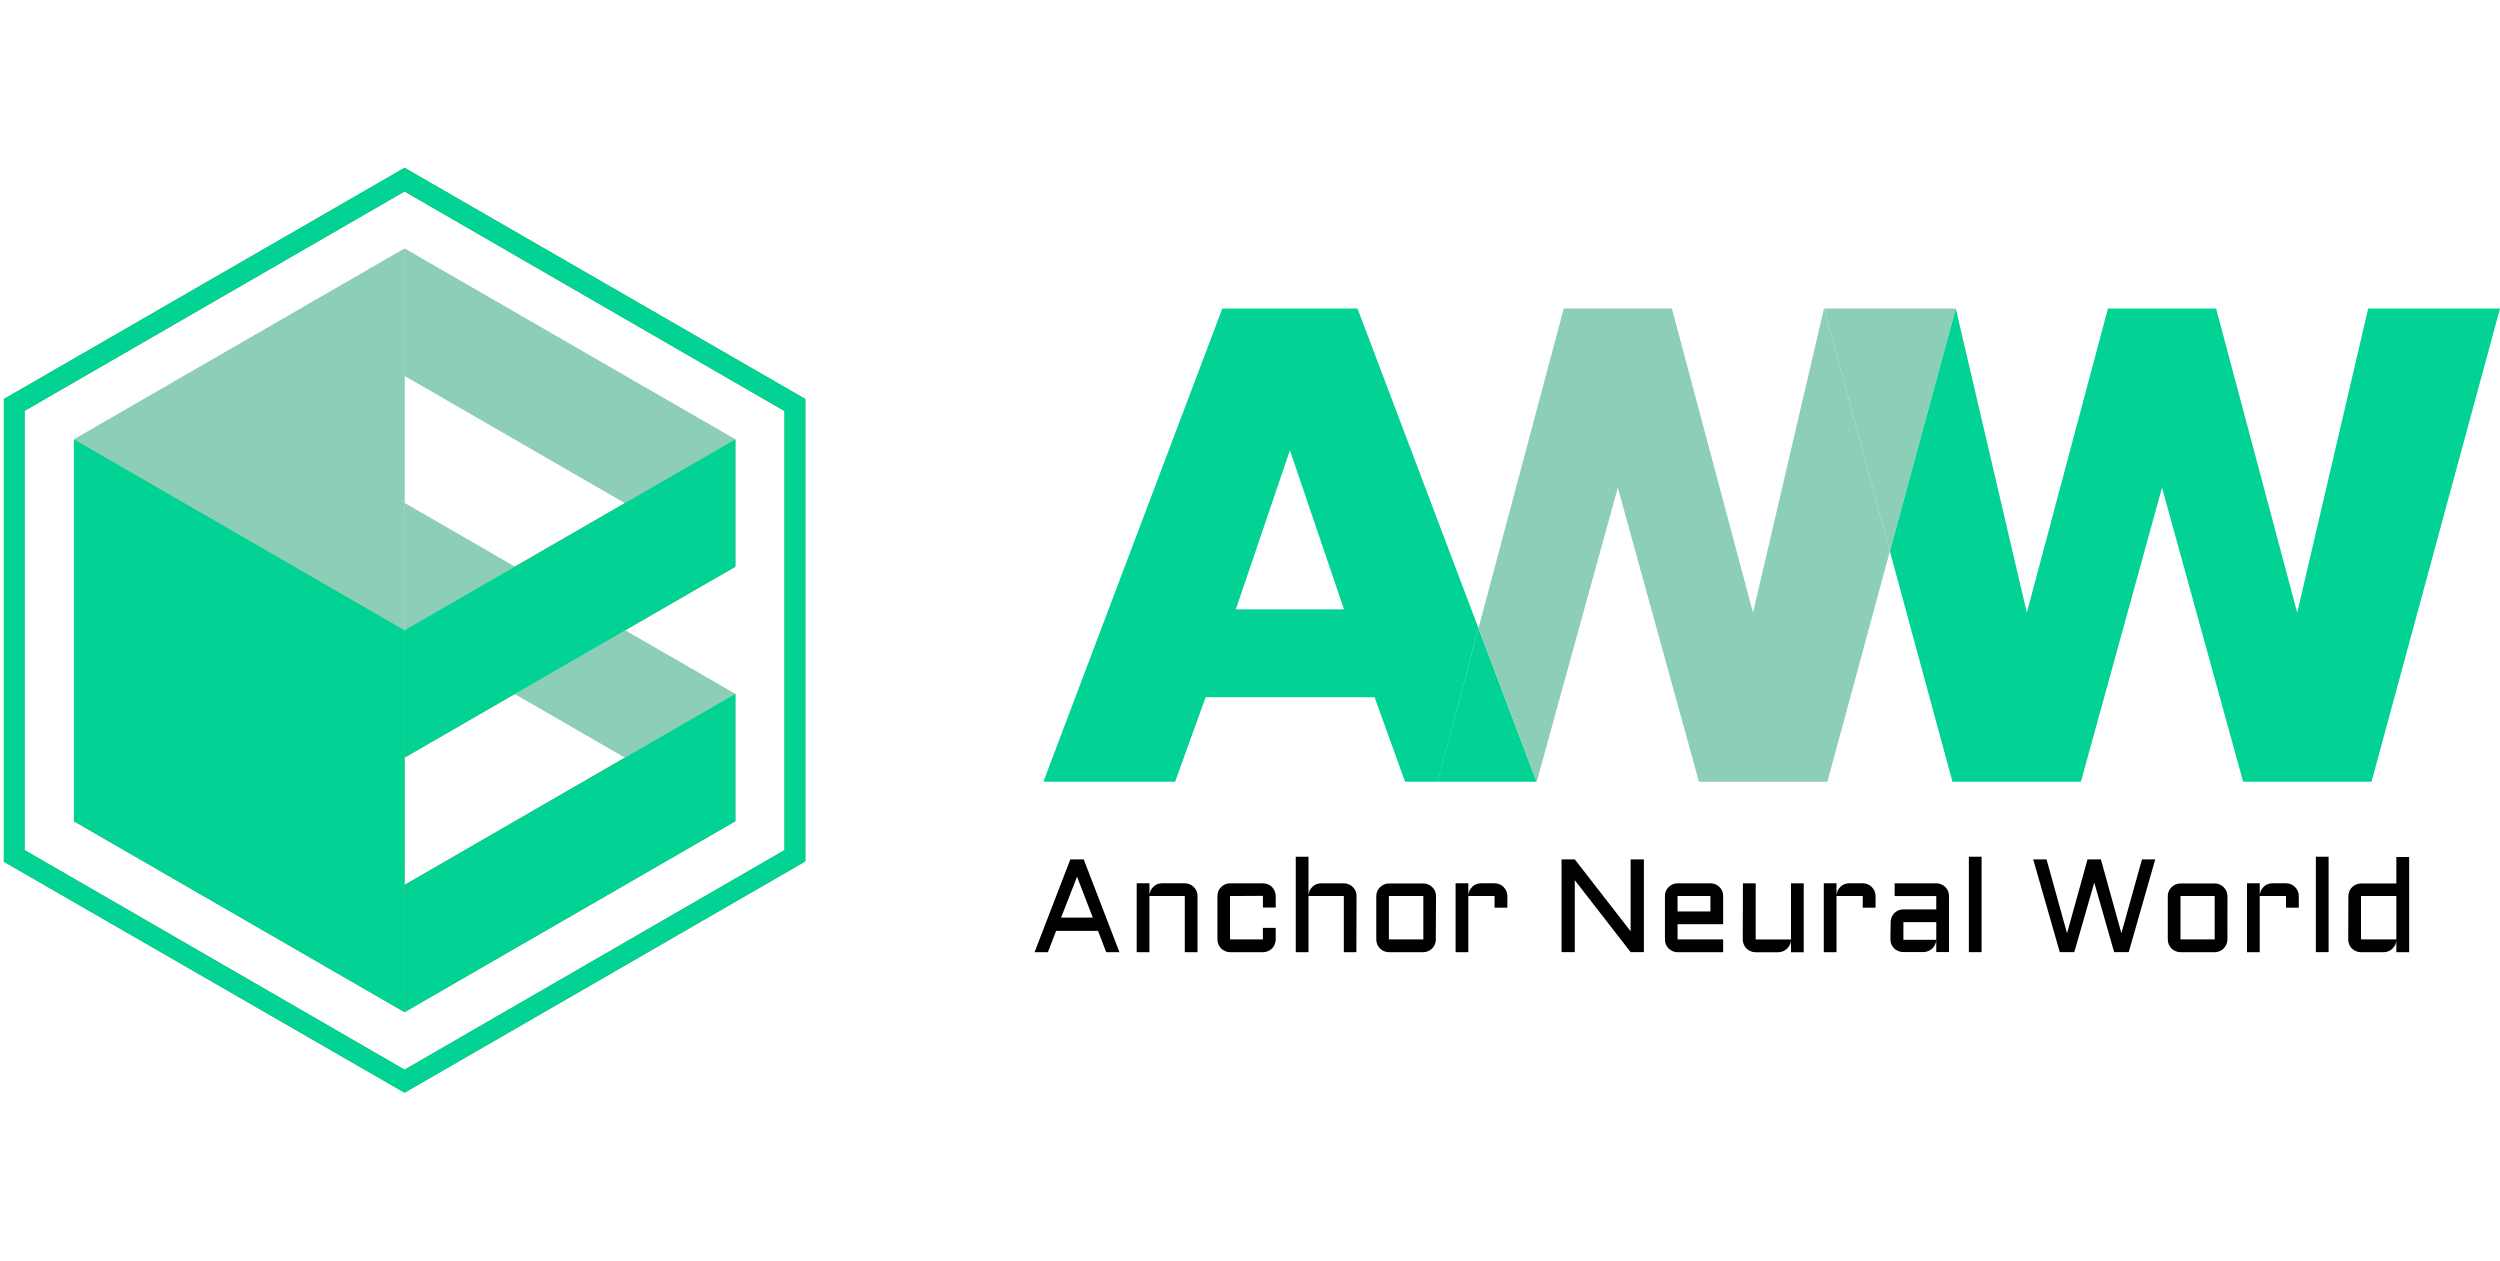
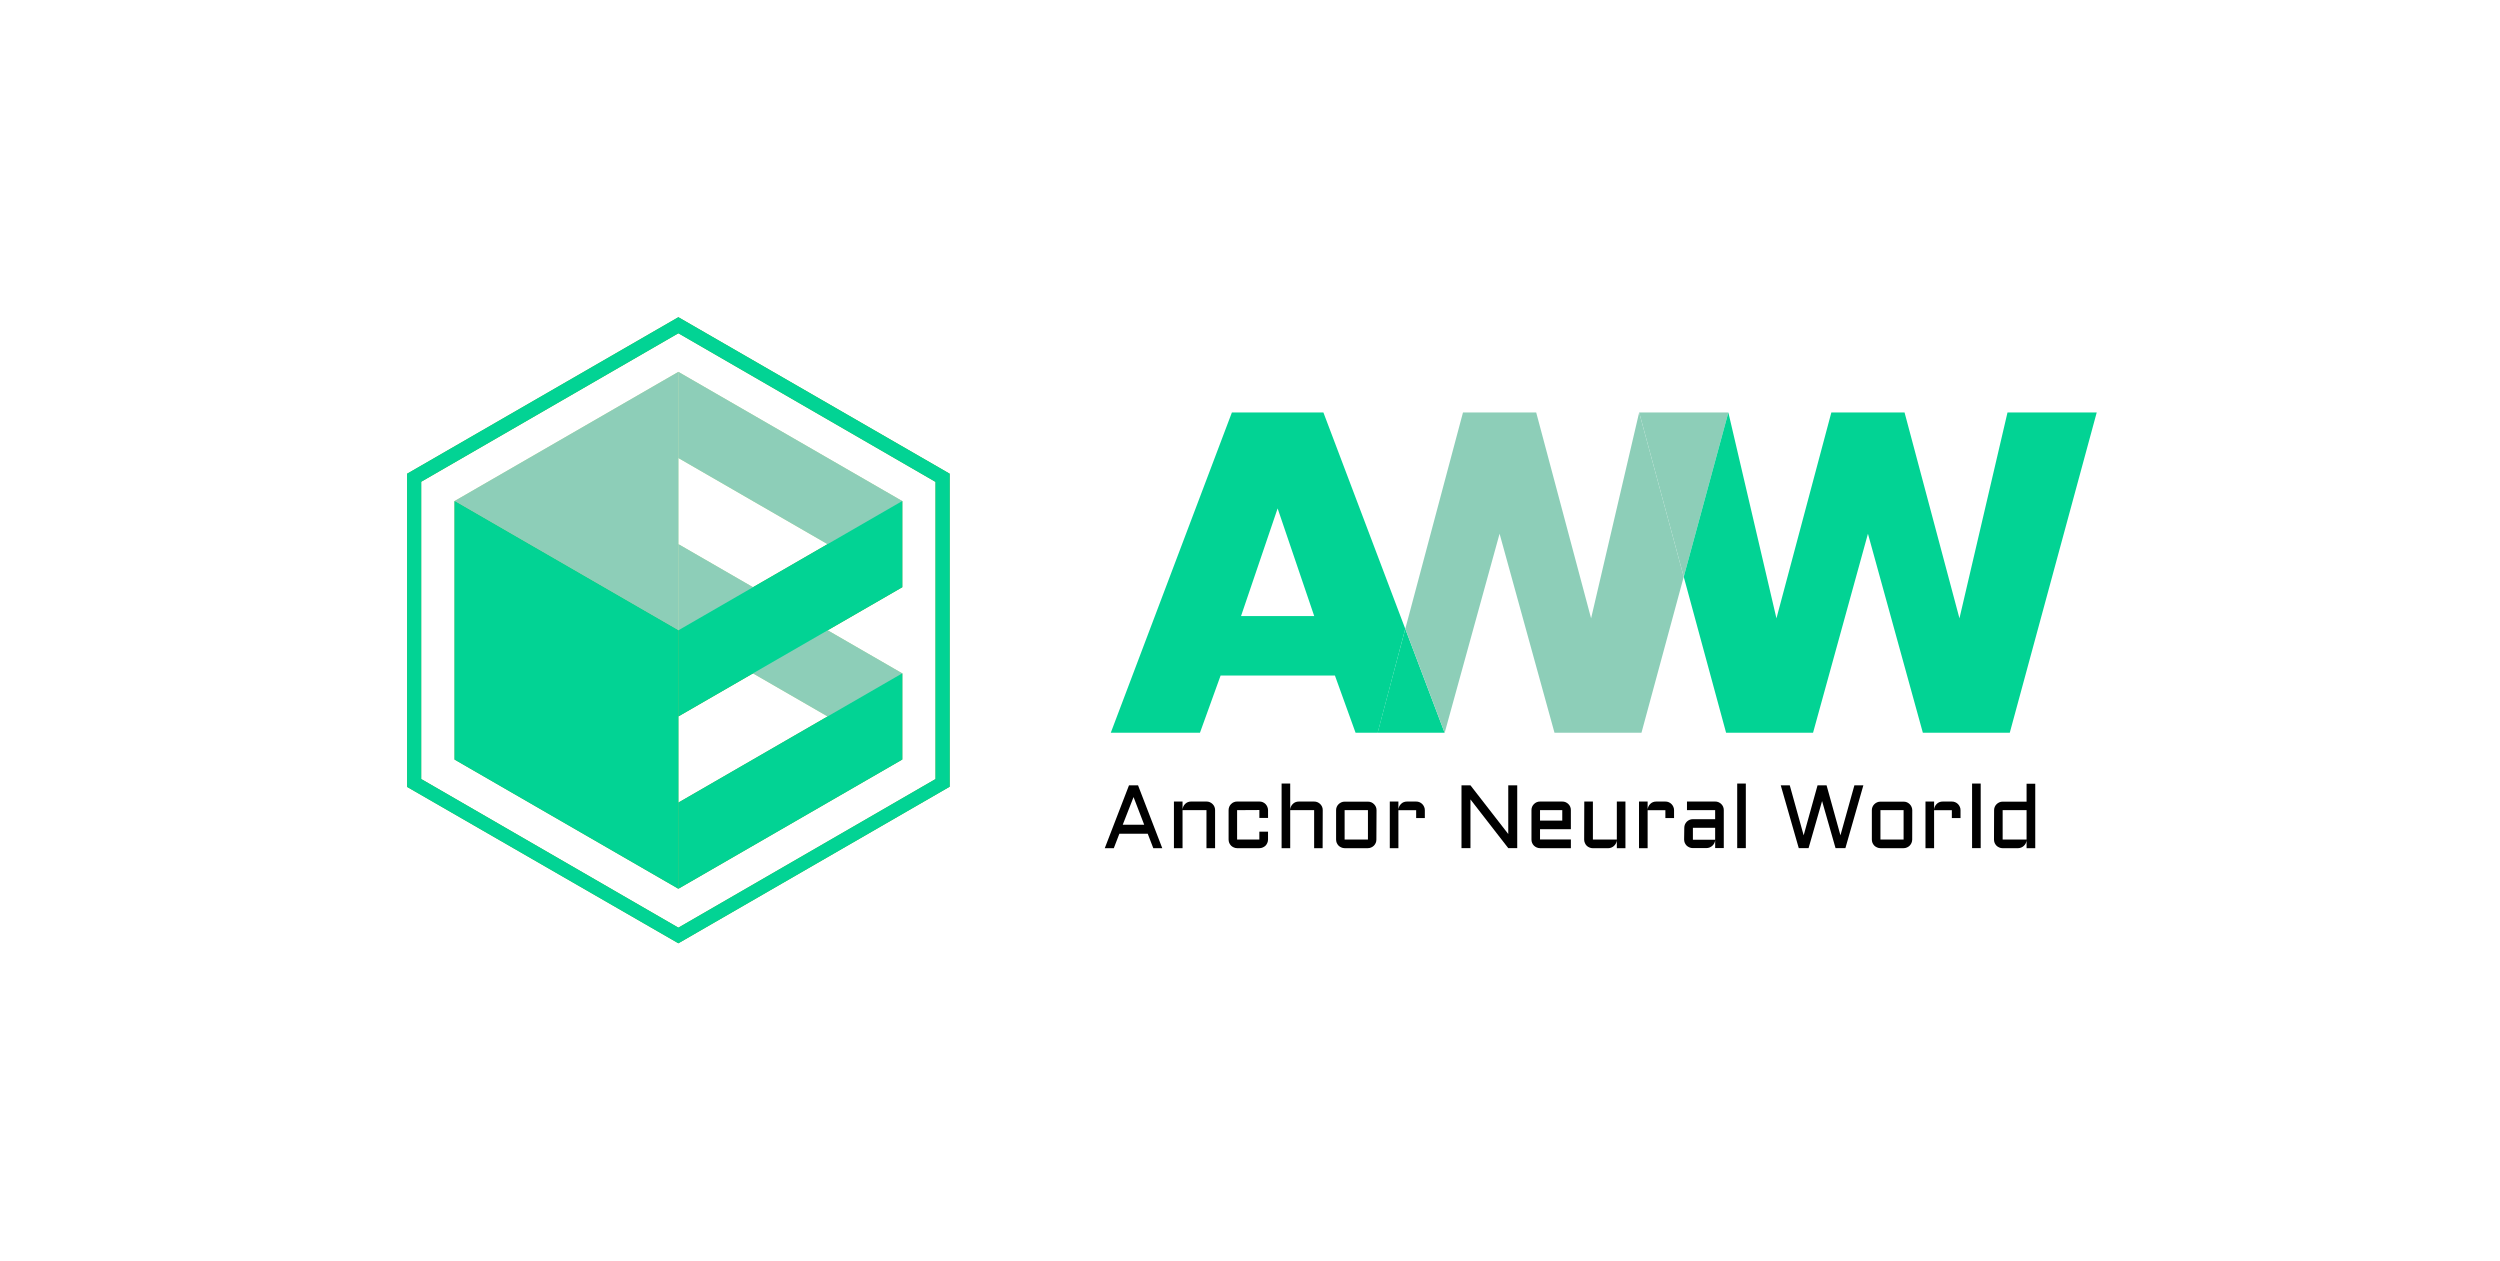
<svg xmlns="http://www.w3.org/2000/svg" version="1.1" id="레이어_1" x="0px" y="0px" viewBox="0 0 119 60" style="enable-background:new 0 0 119 60;" xml:space="preserve">
  <style type="text/css">
	.st0{fill:#8DCEB8;}
	.st1{fill:#02D394;}
	.st2{fill:#57A933;}
	.st3{fill:#C1DC98;}
</style>
  <g>
-     <polygon class="st0" points="86.825,14.686 89.958,26.24 93.096,14.686  " />
-     <polygon class="st1" points="68.428,37.209 73.143,37.209 70.376,29.899  " />
-     <polygon class="st1" points="112.725,14.686 109.347,29.163 105.486,14.686 100.338,14.686 96.477,29.163 93.096,14.686    93.096,14.686 89.958,26.24 92.936,37.209 99.051,37.209 102.912,23.212 106.773,37.209 112.885,37.209 119,14.686  " />
-     <polygon class="st0" points="93.096,14.686 93.096,14.686 86.821,14.686 83.443,29.163 79.582,14.686 74.434,14.686 70.573,29.163    70.376,29.899 73.143,37.209 73.147,37.209 77.008,23.212 80.869,37.209 86.985,37.209 89.958,26.24 86.825,14.686  " />
-     <path class="st1" d="M70.376,29.903l-5.758-15.217h-6.435l-8.517,22.523h6.271l1.451-4.021h8.042l1.451,4.021h1.556L70.376,29.903z    M58.826,29.003l2.574-7.571l2.574,7.571H58.826z" />
-     <path d="M51.584,40.906l1.703,4.42h-0.631l-0.391-1.018h-1.994l-0.391,1.018h-0.635l1.703-4.42H51.584z M50.507,43.678h1.51   l-0.749-1.947L50.507,43.678z" />
-     <path d="M57.001,45.326h-0.606v-2.675h-1.682v2.675h-0.606v-3.281h0.606v0.576c0.003-0.079,0.022-0.156,0.055-0.227   c0.032-0.068,0.076-0.129,0.13-0.181c0.054-0.054,0.118-0.097,0.189-0.126c0.074-0.029,0.152-0.043,0.231-0.042h1.077   c0.081-0.002,0.161,0.014,0.236,0.046c0.072,0.031,0.138,0.075,0.193,0.13c0.114,0.11,0.178,0.262,0.177,0.421V45.326z" />
-     <path d="M58.549,42.651v2.065h1.565v-0.551h0.61v0.551c0,0.083-0.017,0.164-0.05,0.24c-0.029,0.072-0.072,0.138-0.126,0.193   c-0.057,0.053-0.122,0.096-0.193,0.126c-0.075,0.034-0.157,0.051-0.24,0.05h-1.565c-0.08,0-0.159-0.017-0.231-0.05   c-0.072-0.03-0.137-0.072-0.193-0.126c-0.054-0.057-0.098-0.122-0.13-0.193c-0.03-0.076-0.046-0.158-0.046-0.24v-2.065   c0-0.081,0.016-0.161,0.046-0.236c0.031-0.072,0.075-0.138,0.13-0.193c0.055-0.057,0.121-0.101,0.193-0.13   c0.073-0.032,0.152-0.048,0.231-0.046h1.565c0.082-0.002,0.164,0.014,0.24,0.046c0.072,0.031,0.138,0.075,0.193,0.13   c0.108,0.114,0.171,0.264,0.177,0.421v0.555h-0.61v-0.555L58.549,42.651z" />
-     <path d="M64.563,45.326h-0.597v-2.675h-1.682v2.675h-0.606V40.78h0.606v1.842c0.003-0.079,0.022-0.156,0.055-0.227   c0.032-0.068,0.076-0.129,0.13-0.181c0.054-0.054,0.118-0.097,0.189-0.126c0.074-0.029,0.152-0.043,0.231-0.042h1.077   c0.081-0.002,0.161,0.014,0.236,0.046c0.072,0.031,0.138,0.075,0.193,0.13c0.054,0.055,0.098,0.119,0.13,0.189   c0.032,0.076,0.048,0.157,0.046,0.24L64.563,45.326z" />
-     <path d="M68.344,44.716c0.002,0.082-0.014,0.164-0.046,0.24c-0.032,0.072-0.076,0.137-0.13,0.193   c-0.055,0.053-0.119,0.096-0.189,0.126c-0.074,0.034-0.154,0.051-0.236,0.05h-1.632c-0.08,0-0.159-0.017-0.231-0.05   c-0.072-0.03-0.137-0.072-0.193-0.126c-0.054-0.057-0.098-0.122-0.13-0.193c-0.03-0.076-0.046-0.158-0.046-0.24v-2.065   c-0.001-0.158,0.063-0.31,0.177-0.421c0.056-0.055,0.121-0.099,0.193-0.13c0.073-0.032,0.152-0.048,0.231-0.046h1.64   c0.081-0.002,0.161,0.014,0.236,0.046c0.142,0.064,0.256,0.178,0.32,0.32c0.032,0.076,0.048,0.157,0.046,0.24L68.344,44.716z    M66.111,42.651v2.065h1.64v-2.065H66.111z" />
-     <path d="M69.892,42.651v2.675h-0.606v-3.281h0.606v0.576c0.003-0.077,0.021-0.153,0.055-0.223c0.031-0.07,0.075-0.132,0.13-0.185   c0.054-0.054,0.118-0.097,0.189-0.126c0.074-0.029,0.152-0.043,0.231-0.042h0.644c0.081-0.002,0.161,0.014,0.236,0.046   c0.146,0.062,0.262,0.178,0.324,0.324c0.034,0.074,0.051,0.154,0.05,0.236v0.555h-0.61v-0.555L69.892,42.651z" />
-     <polygon points="74.96,45.322 74.329,45.322 74.329,40.906 74.96,40.906 77.618,44.329 77.618,40.906 78.249,40.906 78.249,45.322    77.618,45.322 74.96,41.898  " />
-     <path d="M82.022,43.993h-2.17v0.723h2.17v0.61h-2.17c-0.081,0-0.161-0.017-0.236-0.05c-0.07-0.031-0.134-0.073-0.189-0.126   c-0.056-0.055-0.1-0.121-0.13-0.193c-0.032-0.076-0.048-0.157-0.046-0.24v-2.065c-0.002-0.082,0.014-0.164,0.046-0.24   c0.031-0.071,0.075-0.135,0.13-0.189c0.055-0.054,0.119-0.098,0.189-0.13c0.074-0.032,0.155-0.048,0.236-0.046h1.565   c0.082-0.002,0.164,0.014,0.24,0.046c0.07,0.032,0.134,0.076,0.189,0.13c0.056,0.054,0.1,0.118,0.13,0.189   c0.032,0.076,0.048,0.157,0.046,0.24V43.993z M79.851,42.651v0.736h1.565v-0.736H79.851z" />
-     <path d="M82.964,42.046h0.606v2.671h1.682v-2.671h0.606v3.281h-0.606v-0.555c-0.006,0.075-0.028,0.148-0.063,0.214   c-0.034,0.067-0.079,0.126-0.135,0.177c-0.053,0.052-0.116,0.092-0.185,0.118c-0.07,0.03-0.146,0.046-0.223,0.046h-1.085   c-0.081,0-0.162-0.017-0.236-0.05c-0.147-0.057-0.263-0.173-0.32-0.32c-0.034-0.075-0.051-0.157-0.05-0.24L82.964,42.046z" />
-     <path d="M87.418,42.651v2.675h-0.606v-3.281h0.606v0.576c0.003-0.077,0.021-0.153,0.055-0.223c0.031-0.07,0.075-0.132,0.13-0.185   c0.054-0.054,0.118-0.097,0.189-0.126c0.074-0.029,0.152-0.043,0.231-0.042h0.644c0.081-0.002,0.161,0.014,0.236,0.046   c0.146,0.062,0.262,0.178,0.324,0.324c0.034,0.074,0.051,0.154,0.05,0.236v0.555h-0.61v-0.555L87.418,42.651z" />
-     <path d="M89.996,43.892c0-0.081,0.016-0.161,0.046-0.236c0.032-0.072,0.076-0.137,0.13-0.193c0.056-0.055,0.121-0.099,0.193-0.13   c0.075-0.03,0.155-0.046,0.236-0.046h1.565v-0.635h-1.981v-0.606h1.981c0.081-0.002,0.161,0.014,0.236,0.046   c0.072,0.031,0.138,0.075,0.193,0.13c0.114,0.11,0.178,0.262,0.177,0.421v2.675h-0.606v-0.555   c-0.008,0.075-0.029,0.147-0.063,0.215c-0.034,0.067-0.079,0.126-0.135,0.177c-0.115,0.105-0.265,0.164-0.421,0.164h-0.959   c-0.081,0-0.162-0.017-0.236-0.05c-0.072-0.03-0.137-0.072-0.193-0.126c-0.054-0.057-0.098-0.122-0.13-0.193   c-0.03-0.076-0.046-0.158-0.046-0.24L89.996,43.892z M90.602,44.733h1.565v-0.841h-1.565V44.733z" />
-     <rect x="93.718" y="40.78" width="0.606" height="4.542" />
-     <polygon points="98.046,45.322 96.78,40.906 97.415,40.906 98.391,44.422 99.367,40.906 100.002,40.906 100.978,44.422    101.958,40.906 102.589,40.906 101.327,45.322 100.633,45.322 99.687,42.012 98.736,45.322  " />
-     <path d="M106.025,44.716c0,0.083-0.017,0.164-0.05,0.24c-0.031,0.072-0.075,0.138-0.13,0.193c-0.055,0.053-0.119,0.096-0.189,0.126   c-0.074,0.034-0.154,0.051-0.236,0.05h-1.628c-0.081,0.001-0.162-0.016-0.236-0.05c-0.072-0.03-0.137-0.072-0.193-0.126   c-0.054-0.057-0.098-0.122-0.13-0.193c-0.03-0.076-0.046-0.158-0.046-0.24v-2.065c-0.001-0.158,0.063-0.31,0.177-0.421   c0.056-0.055,0.121-0.099,0.193-0.13c0.074-0.033,0.155-0.048,0.236-0.046h1.628c0.081-0.002,0.161,0.014,0.236,0.046   c0.07,0.032,0.134,0.076,0.189,0.13c0.113,0.111,0.178,0.262,0.181,0.421L106.025,44.716z M103.791,42.651v2.065h1.628v-2.065   H103.791z" />
-     <path d="M107.564,42.651v2.675h-0.606v-3.281h0.606v0.576c0.003-0.077,0.021-0.153,0.055-0.223c0.031-0.07,0.075-0.132,0.13-0.185   c0.054-0.054,0.118-0.097,0.189-0.126c0.074-0.029,0.152-0.043,0.231-0.042h0.644c0.081-0.002,0.161,0.014,0.236,0.046   c0.146,0.062,0.262,0.178,0.324,0.324c0.034,0.074,0.051,0.154,0.05,0.236v0.555h-0.61v-0.555L107.564,42.651z" />
-     <rect x="110.235" y="40.78" width="0.606" height="4.542" />
-     <path d="M111.783,42.651c-0.001-0.158,0.063-0.31,0.177-0.421c0.056-0.055,0.121-0.099,0.193-0.13   c0.073-0.032,0.152-0.048,0.231-0.046h1.682v-1.262h0.61v4.534h-0.61v-0.555c-0.005,0.075-0.025,0.148-0.059,0.214   c-0.034,0.067-0.079,0.126-0.135,0.177c-0.054,0.051-0.116,0.091-0.185,0.118c-0.071,0.03-0.146,0.045-0.223,0.046h-1.089   c-0.08,0-0.159-0.017-0.231-0.05c-0.072-0.03-0.137-0.072-0.193-0.126c-0.054-0.057-0.098-0.122-0.13-0.193   c-0.03-0.076-0.046-0.158-0.046-0.24L111.783,42.651z M112.384,44.716h1.682v-2.065h-1.682V44.716z" />
-     <path class="st2" d="M19.257,9.114l18.085,10.452v20.899L19.257,50.916L1.172,40.464V19.557L19.257,9.114z M19.257,7.986   L0.183,18.993v22.026l19.074,10.994l19.078-11.011V18.993L19.257,7.986z" />
-     <polygon class="st3" points="3.519,20.915 19.257,30.004 19.257,11.831  " />
-     <polygon class="st2" points="3.519,39.093 19.257,48.178 19.257,30.004 3.519,20.915  " />
-     <polygon class="st3" points="19.257,11.831 19.257,17.887 35,26.976 35,20.915  " />
-     <polygon class="st3" points="19.257,30.004 35,39.089 35,33.032 19.257,23.944  " />
-     <polygon class="st2" points="19.257,30.004 19.257,36.061 35,26.976 35,20.915  " />
-     <polygon class="st2" points="19.257,48.178 35,39.093 35,33.032 19.257,42.121  " />
-     <path class="st1" d="M19.257,9.114l18.085,10.452v20.899L19.257,50.916L1.172,40.464V19.557L19.257,9.114z M19.257,7.986   L0.183,18.993v22.026l19.074,10.994l19.078-11.011V18.993L19.257,7.986z" />
-     <polygon class="st0" points="3.519,20.915 19.257,30.004 19.257,11.831  " />
-     <polygon class="st1" points="3.519,39.093 19.257,48.178 19.257,30.004 3.519,20.915  " />
-     <polygon class="st0" points="19.257,11.831 19.257,17.887 35,26.976 35,20.915  " />
-     <polygon class="st0" points="19.257,30.004 35,39.089 35,33.032 19.257,23.944  " />
-     <polygon class="st1" points="19.257,30.004 19.257,36.061 35,26.976 35,20.915  " />
-     <polygon class="st1" points="19.257,48.178 35,39.093 35,33.032 19.257,42.121  " />
+     <polygon class="st0" points="78.025,19.634 80.146,27.455 82.27,19.634  " />
+     <polygon class="st1" points="65.573,34.879 68.764,34.879 66.891,29.931  " />
+     <polygon class="st1" points="95.557,19.634 93.27,29.433 90.657,19.634 87.172,19.634 84.559,29.433 82.27,19.634 82.27,19.634    80.146,27.455 82.162,34.879 86.301,34.879 88.914,25.405 91.528,34.879 95.665,34.879 99.804,19.634  " />
+     <polygon class="st0" points="82.27,19.634 82.27,19.634 78.023,19.634 75.736,29.433 73.123,19.634 69.638,19.634 67.025,29.433    66.891,29.931 68.764,34.879 68.767,34.879 71.38,25.405 73.994,34.879 78.134,34.879 80.146,27.455 78.025,19.634  " />
+     <path class="st1" d="M66.891,29.934l-3.897-10.3h-4.356l-5.765,15.245h4.245l0.982-2.722h5.443l0.982,2.722h1.053L66.891,29.934z    M59.073,29.325l1.742-5.125l1.742,5.125C62.558,29.325,59.073,29.325,59.073,29.325z" />
+     <path d="M54.171,37.382l1.153,2.992h-0.427l-0.265-0.689h-1.35l-0.265,0.689h-0.43l1.153-2.992H54.171z M53.442,39.258h1.022   l-0.507-1.318L53.442,39.258z" />
+     <path d="M57.838,40.374h-0.41v-1.811h-1.139v1.811h-0.41v-2.221h0.41v0.39c0.002-0.053,0.015-0.106,0.037-0.154   c0.022-0.046,0.051-0.087,0.088-0.123c0.037-0.037,0.08-0.066,0.128-0.085c0.05-0.02,0.103-0.029,0.156-0.028h0.729   c0.055-0.001,0.109,0.009,0.16,0.031c0.049,0.021,0.093,0.051,0.131,0.088c0.077,0.074,0.12,0.177,0.12,0.285V40.374z" />
+     <path d="M58.886,38.563v1.398h1.059v-0.373h0.413v0.373c0,0.056-0.012,0.111-0.034,0.162c-0.02,0.049-0.049,0.093-0.085,0.131   c-0.039,0.036-0.083,0.065-0.131,0.085c-0.051,0.023-0.106,0.035-0.162,0.034h-1.059c-0.054,0-0.108-0.012-0.156-0.034   c-0.049-0.02-0.093-0.049-0.131-0.085c-0.037-0.039-0.066-0.083-0.088-0.131c-0.02-0.051-0.031-0.107-0.031-0.162v-1.398   c0-0.055,0.011-0.109,0.031-0.16c0.021-0.049,0.051-0.093,0.088-0.131c0.037-0.039,0.082-0.068,0.131-0.088   c0.049-0.022,0.103-0.032,0.156-0.031h1.059c0.056-0.001,0.111,0.009,0.162,0.031c0.049,0.021,0.093,0.051,0.131,0.088   c0.073,0.077,0.116,0.179,0.12,0.285v0.376h-0.413v-0.376L58.886,38.563z" />
+     <path d="M62.957,40.374h-0.404v-1.811h-1.139v1.811h-0.41v-3.077h0.41v1.247c0.002-0.053,0.015-0.106,0.037-0.154   c0.022-0.046,0.051-0.087,0.088-0.123c0.037-0.037,0.08-0.066,0.128-0.085c0.05-0.02,0.103-0.029,0.156-0.028h0.729   c0.055-0.001,0.109,0.009,0.16,0.031c0.049,0.021,0.093,0.051,0.131,0.088c0.037,0.037,0.066,0.081,0.088,0.128   c0.022,0.051,0.032,0.106,0.031,0.162L62.957,40.374z" />
+     <path d="M65.516,39.961c0.001,0.056-0.009,0.111-0.031,0.162c-0.022,0.049-0.051,0.093-0.088,0.131   c-0.037,0.036-0.081,0.065-0.128,0.085c-0.05,0.023-0.104,0.035-0.16,0.034h-1.105c-0.054,0-0.108-0.012-0.156-0.034   c-0.049-0.02-0.093-0.049-0.131-0.085c-0.037-0.039-0.066-0.083-0.088-0.131c-0.02-0.051-0.031-0.107-0.031-0.162v-1.398   c-0.001-0.107,0.043-0.21,0.12-0.285c0.038-0.037,0.082-0.067,0.131-0.088c0.049-0.022,0.103-0.032,0.156-0.031h1.11   c0.055-0.001,0.109,0.009,0.16,0.031c0.096,0.043,0.173,0.12,0.217,0.217c0.022,0.051,0.032,0.106,0.031,0.162L65.516,39.961z    M64.004,38.563v1.398h1.11v-1.398H64.004z" />
+     <path d="M66.564,38.563v1.811h-0.41v-2.221h0.41v0.39c0.002-0.052,0.014-0.104,0.037-0.151c0.021-0.047,0.051-0.089,0.088-0.125   c0.037-0.037,0.08-0.066,0.128-0.085c0.05-0.02,0.103-0.029,0.156-0.028h0.436c0.055-0.001,0.109,0.009,0.16,0.031   c0.099,0.042,0.177,0.12,0.219,0.219c0.023,0.05,0.035,0.104,0.034,0.16v0.376h-0.413v-0.376H66.564z" />
+     <polygon points="69.994,40.371 69.567,40.371 69.567,37.382 69.994,37.382 71.793,39.699 71.793,37.382 72.22,37.382 72.22,40.371    71.793,40.371 69.994,38.053  " />
+     <path d="M74.774,39.471h-1.469v0.489h1.469v0.413h-1.469c-0.055,0-0.109-0.012-0.16-0.034c-0.047-0.021-0.091-0.049-0.128-0.085   c-0.038-0.037-0.068-0.082-0.088-0.131c-0.022-0.051-0.032-0.106-0.031-0.162v-1.398c-0.001-0.056,0.009-0.111,0.031-0.162   c0.021-0.048,0.051-0.091,0.088-0.128c0.037-0.037,0.081-0.066,0.128-0.088c0.05-0.022,0.105-0.032,0.16-0.031h1.059   c0.056-0.001,0.111,0.009,0.162,0.031c0.047,0.022,0.091,0.051,0.128,0.088c0.038,0.037,0.068,0.08,0.088,0.128   c0.022,0.051,0.032,0.106,0.031,0.162V39.471z M73.305,38.563v0.498h1.059v-0.498H73.305z" />
+     <path d="M75.412,38.154h0.41v1.808h1.139v-1.808h0.41v2.221h-0.41v-0.376c-0.004,0.051-0.019,0.1-0.043,0.145   c-0.023,0.045-0.053,0.085-0.091,0.12c-0.036,0.035-0.079,0.062-0.125,0.08c-0.047,0.02-0.099,0.031-0.151,0.031h-0.734   c-0.055,0-0.11-0.012-0.16-0.034c-0.1-0.039-0.178-0.117-0.217-0.217c-0.023-0.051-0.035-0.106-0.034-0.162L75.412,38.154z" />
+     <path d="M78.427,38.563v1.811h-0.41v-2.221h0.41v0.39c0.002-0.052,0.014-0.104,0.037-0.151c0.021-0.047,0.051-0.089,0.088-0.125   c0.037-0.037,0.08-0.066,0.128-0.085c0.05-0.02,0.103-0.029,0.156-0.028h0.436c0.055-0.001,0.109,0.009,0.16,0.031   c0.099,0.042,0.177,0.12,0.219,0.219c0.023,0.05,0.035,0.104,0.034,0.16v0.376h-0.413v-0.376H78.427z" />
+     <path d="M80.172,39.403c0-0.055,0.011-0.109,0.031-0.16c0.022-0.049,0.051-0.093,0.088-0.131c0.038-0.037,0.082-0.067,0.131-0.088   c0.051-0.02,0.105-0.031,0.16-0.031h1.059v-0.43H80.3v-0.41h1.341c0.055-0.001,0.109,0.009,0.16,0.031   c0.049,0.021,0.093,0.051,0.131,0.088c0.077,0.074,0.12,0.177,0.12,0.285v1.811h-0.41v-0.376c-0.005,0.051-0.02,0.1-0.043,0.146   c-0.023,0.045-0.053,0.085-0.091,0.12c-0.078,0.071-0.179,0.111-0.285,0.111h-0.649c-0.055,0-0.11-0.012-0.16-0.034   c-0.049-0.02-0.093-0.049-0.131-0.085c-0.037-0.039-0.066-0.083-0.088-0.131c-0.02-0.051-0.031-0.107-0.031-0.162L80.172,39.403z    M80.582,39.972h1.059v-0.569h-1.059V39.972z" />
+     <rect x="82.691" y="37.297" width="0.41" height="3.074" />
+     <polygon points="85.621,40.371 84.764,37.382 85.193,37.382 85.854,39.762 86.515,37.382 86.945,37.382 87.605,39.762    88.269,37.382 88.696,37.382 87.841,40.371 87.372,40.371 86.731,38.131 86.088,40.371  " />
+     <path d="M91.021,39.961c0,0.056-0.012,0.111-0.034,0.162c-0.021,0.049-0.051,0.093-0.088,0.131   c-0.037,0.036-0.081,0.065-0.128,0.085c-0.05,0.023-0.104,0.035-0.16,0.034H89.51c-0.055,0.001-0.11-0.011-0.16-0.034   c-0.049-0.02-0.093-0.049-0.131-0.085c-0.037-0.039-0.066-0.083-0.088-0.131c-0.02-0.051-0.031-0.107-0.031-0.162v-1.398   c-0.001-0.107,0.043-0.21,0.12-0.285c0.038-0.037,0.082-0.067,0.131-0.088c0.05-0.022,0.105-0.032,0.16-0.031h1.102   c0.055-0.001,0.109,0.009,0.16,0.031c0.047,0.022,0.091,0.051,0.128,0.088c0.076,0.075,0.12,0.177,0.123,0.285L91.021,39.961z    M89.509,38.563v1.398h1.102v-1.398H89.509z" />
+     <path d="M92.063,38.563v1.811h-0.41v-2.221h0.41v0.39c0.002-0.052,0.014-0.104,0.037-0.151c0.021-0.047,0.051-0.089,0.088-0.125   c0.037-0.037,0.08-0.066,0.128-0.085c0.05-0.02,0.103-0.029,0.156-0.028h0.436c0.055-0.001,0.109,0.009,0.16,0.031   c0.099,0.042,0.177,0.12,0.219,0.219c0.023,0.05,0.035,0.104,0.034,0.16v0.376h-0.413v-0.376H92.063z" />
+     <rect x="93.871" y="37.297" width="0.41" height="3.074" />
+     <path d="M94.919,38.563c-0.001-0.107,0.043-0.21,0.12-0.285c0.038-0.037,0.082-0.067,0.131-0.088   c0.049-0.022,0.103-0.032,0.156-0.031h1.139v-0.854h0.413v3.069h-0.413v-0.376c-0.003,0.051-0.017,0.1-0.04,0.145   c-0.023,0.045-0.053,0.085-0.091,0.12c-0.037,0.035-0.079,0.062-0.125,0.08c-0.048,0.02-0.099,0.03-0.151,0.031H95.32   c-0.054,0-0.108-0.012-0.156-0.034c-0.049-0.02-0.093-0.049-0.131-0.085c-0.037-0.039-0.066-0.083-0.088-0.131   c-0.02-0.051-0.031-0.107-0.031-0.162L94.919,38.563z M95.326,39.961h1.139v-1.398h-1.139V39.961z" />
+     <path class="st2" d="M32.29,15.863l12.241,7.075v14.146L32.29,44.157l-12.241-7.075V22.931L32.29,15.863z M32.29,15.099   l-12.911,7.45v14.909L32.29,44.9l12.914-7.453V22.549L32.29,15.099z" />
+     <polygon class="st3" points="21.637,23.85 32.29,30.003 32.29,17.702  " />
+     <polygon class="st2" points="21.637,36.155 32.29,42.304 32.29,30.003 21.637,23.85  " />
+     <polygon class="st3" points="32.29,17.702 32.29,21.801 42.946,27.953 42.946,23.85  " />
+     <polygon class="st3" points="32.29,30.003 42.946,36.152 42.946,32.052 32.29,25.901  " />
+     <polygon class="st2" points="32.29,30.003 32.29,34.102 42.946,27.953 42.946,23.85  " />
+     <polygon class="st2" points="32.29,42.304 42.946,36.155 42.946,32.052 32.29,38.204  " />
+     <path class="st1" d="M32.29,15.863l12.241,7.075v14.146L32.29,44.157l-12.241-7.075V22.931L32.29,15.863z M32.29,15.099   l-12.911,7.45v14.909L32.29,44.9l12.914-7.453V22.549L32.29,15.099z" />
+     <polygon class="st0" points="21.637,23.85 32.29,30.003 32.29,17.702  " />
+     <polygon class="st1" points="21.637,36.155 32.29,42.304 32.29,30.003 21.637,23.85  " />
+     <polygon class="st0" points="32.29,17.702 32.29,21.801 42.946,27.953 42.946,23.85  " />
+     <polygon class="st0" points="32.29,30.003 42.946,36.152 42.946,32.052 32.29,25.901  " />
+     <polygon class="st1" points="32.29,30.003 32.29,34.102 42.946,27.953 42.946,23.85  " />
+     <polygon class="st1" points="32.29,42.304 42.946,36.155 42.946,32.052 32.29,38.204  " />
  </g>
</svg>
